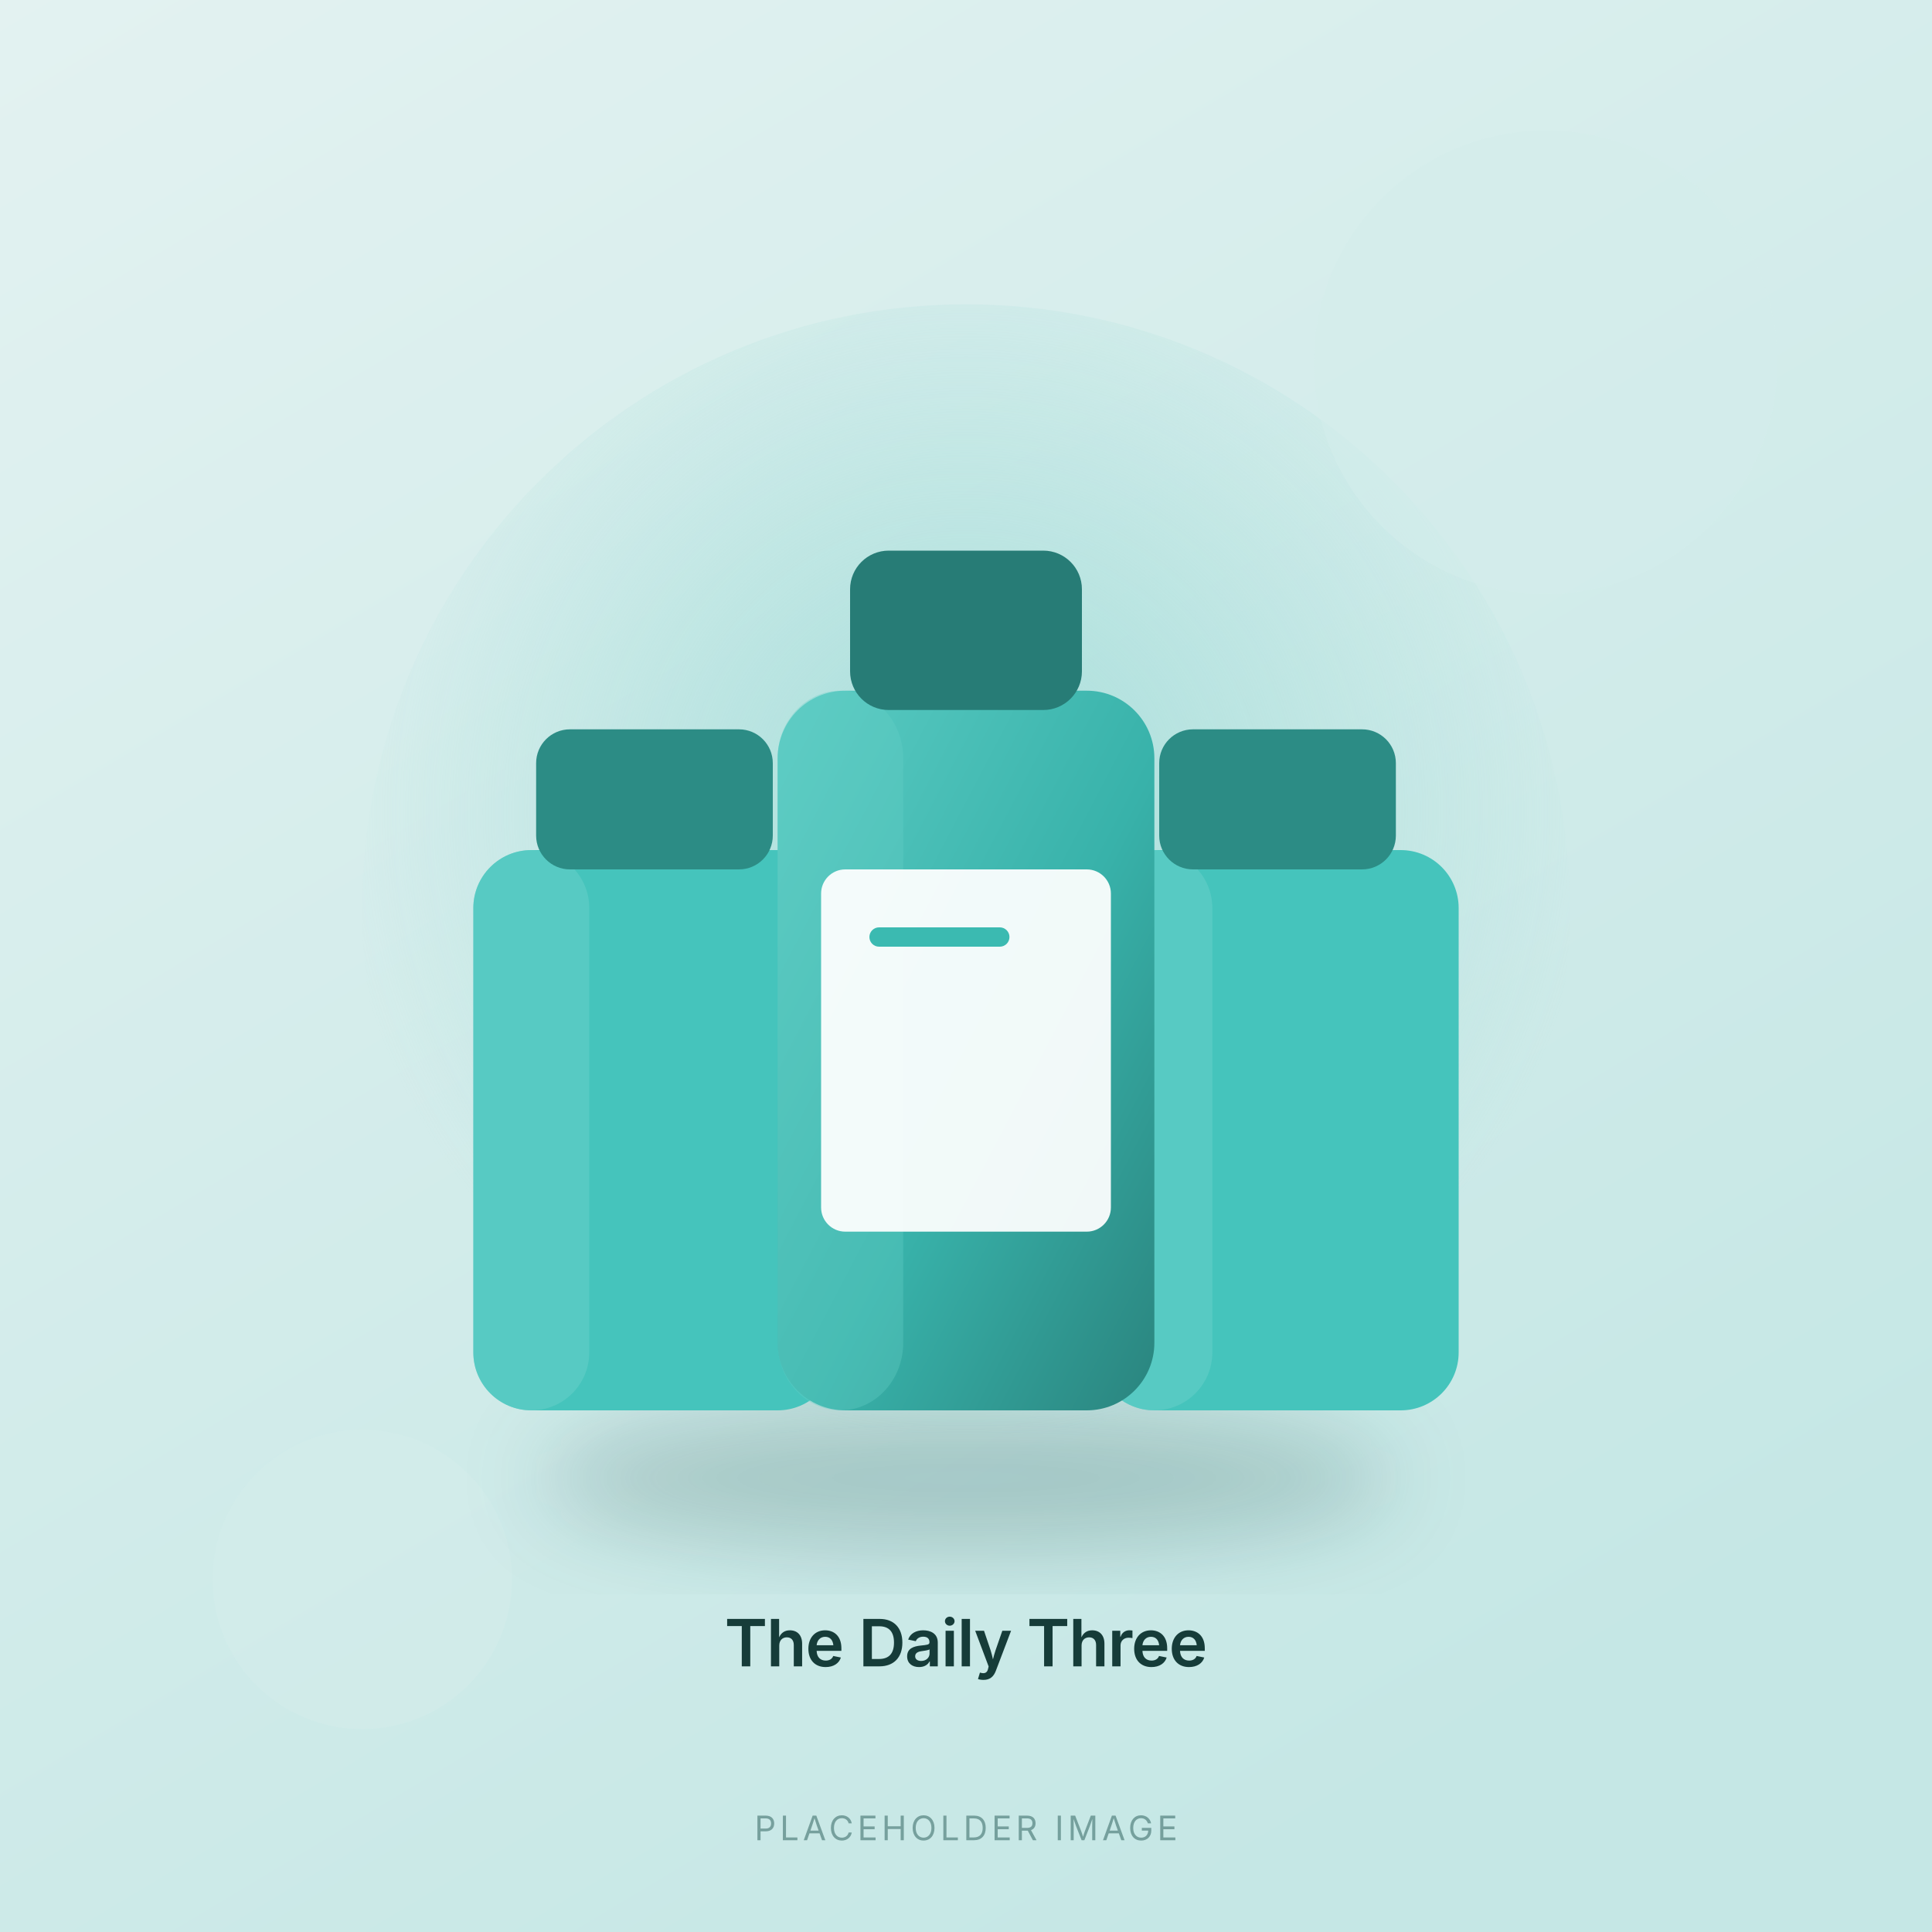
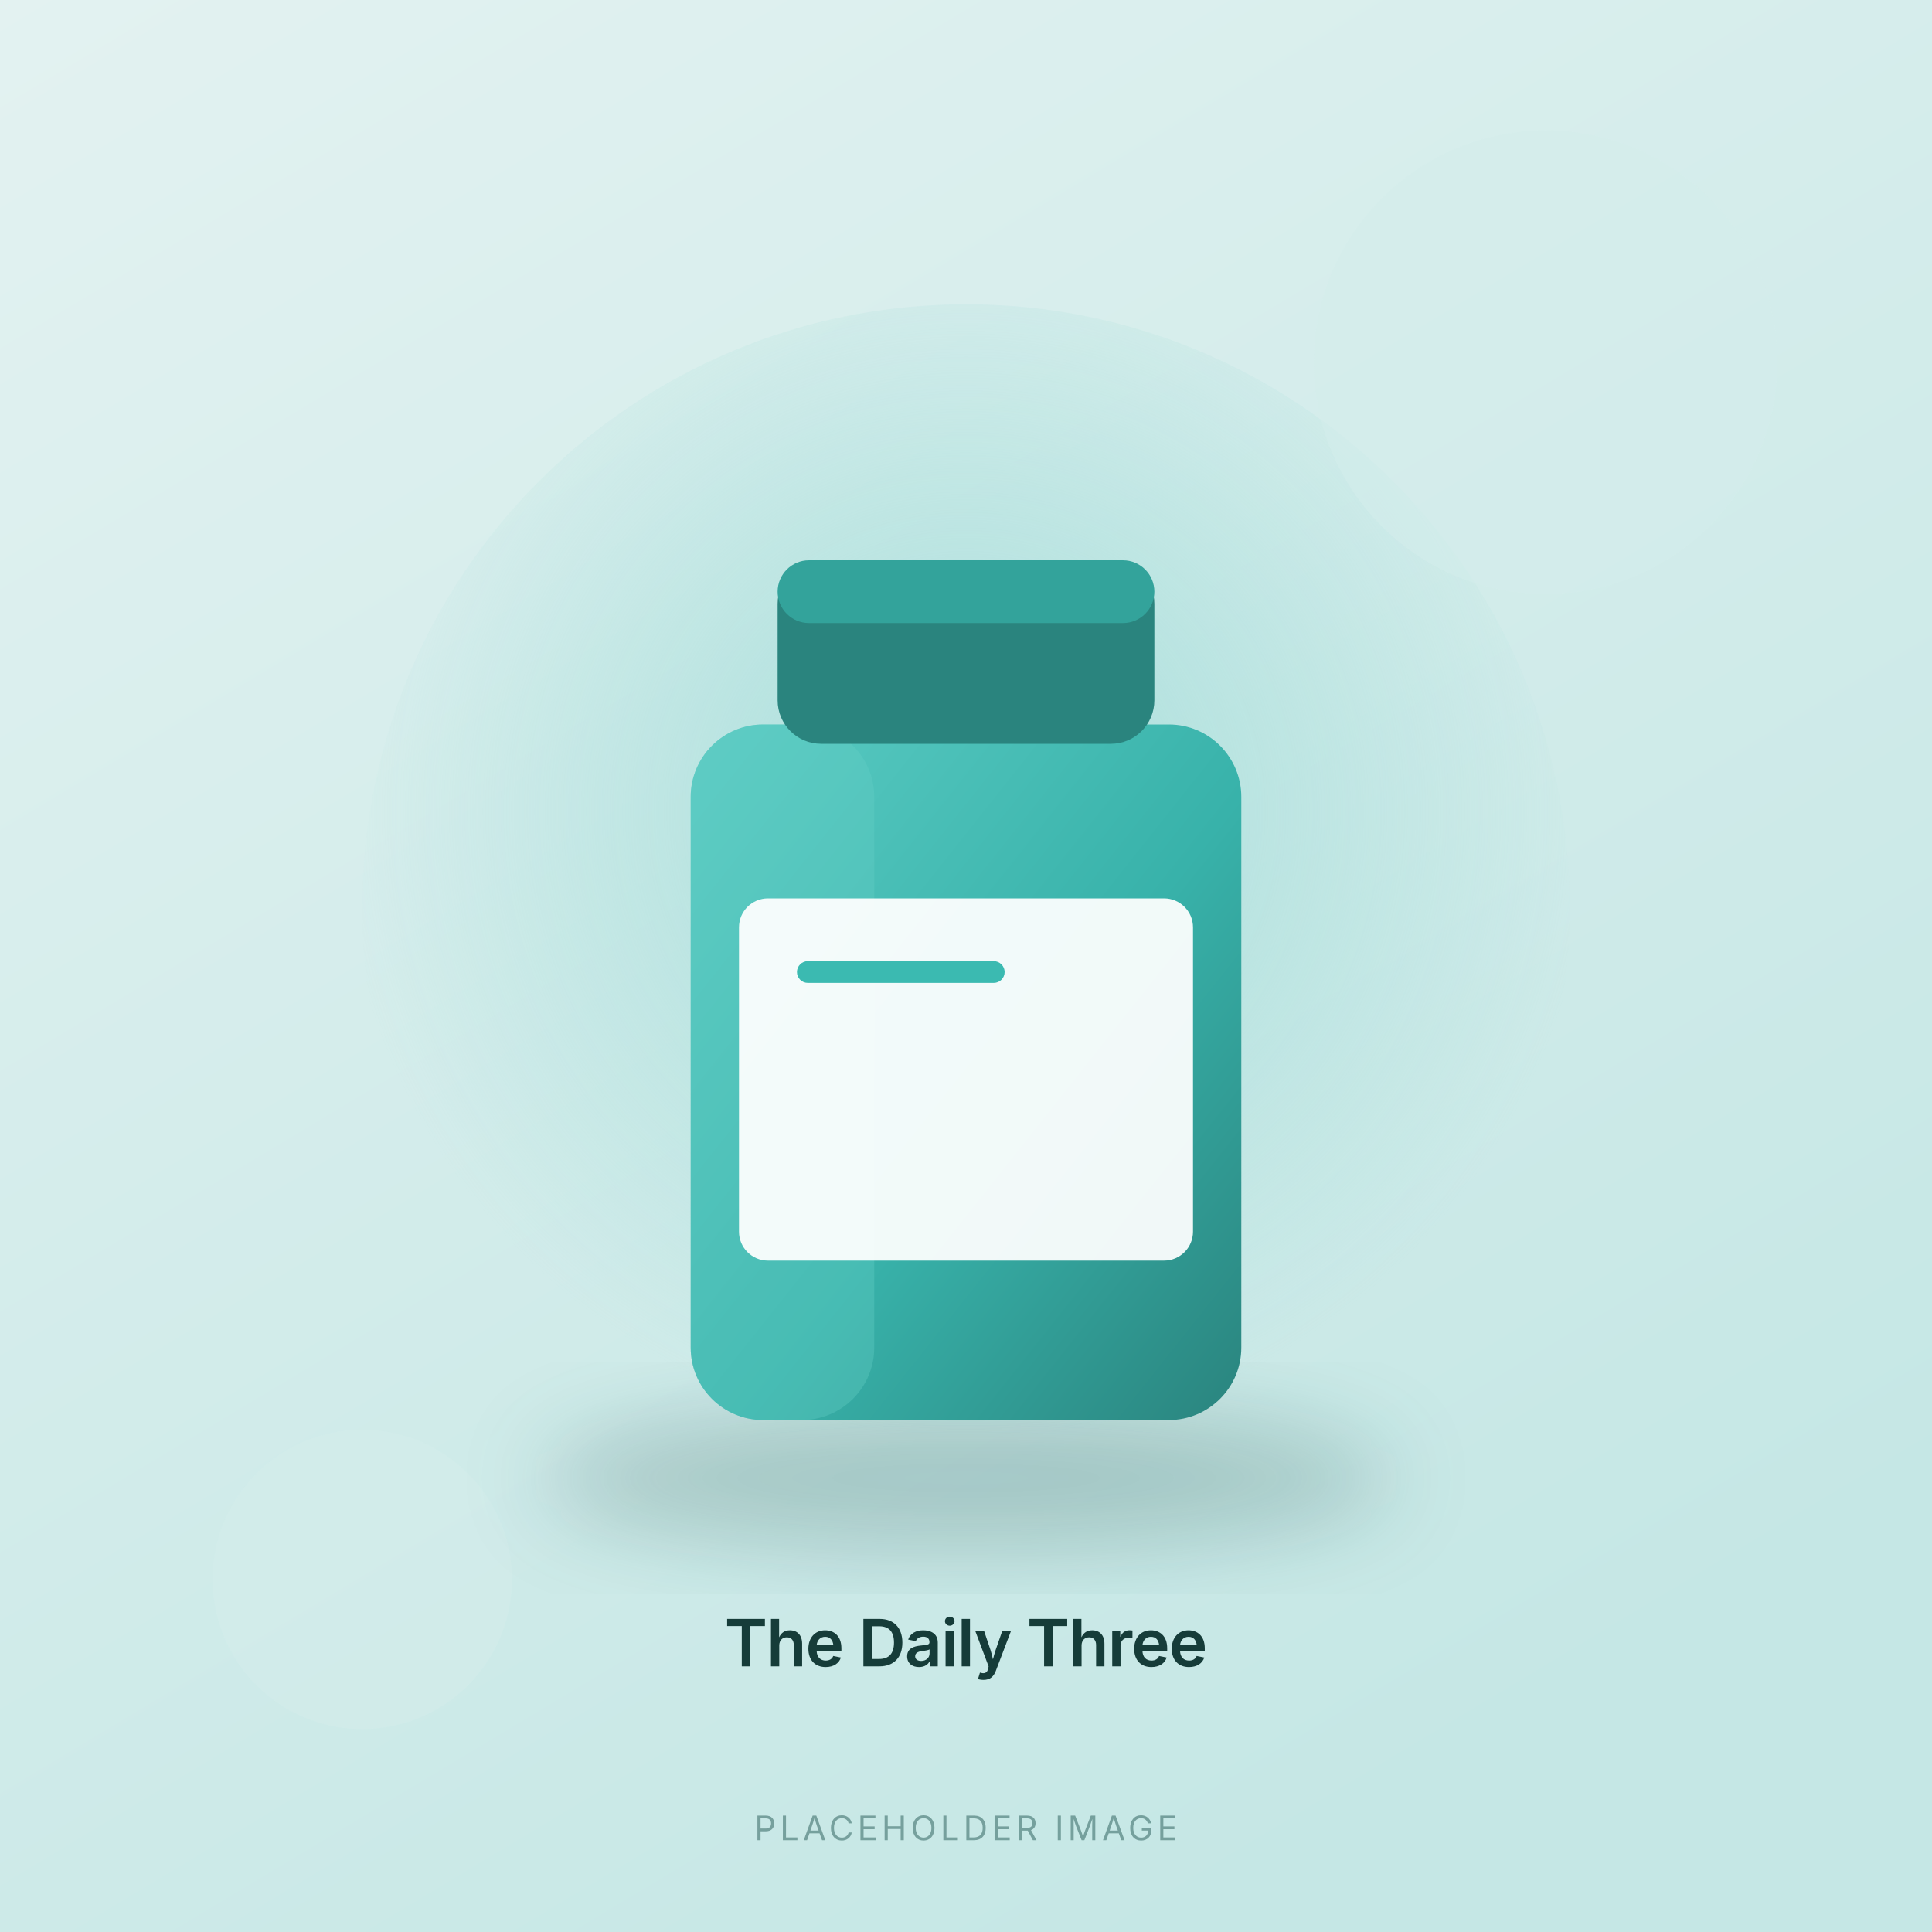
<svg xmlns="http://www.w3.org/2000/svg" viewBox="0 0 800 800" width="800" height="800" role="img" aria-label="The Daily Three">
  <defs>
    <linearGradient id="bg" x1="0" y1="0" x2="0.6" y2="1">
      <stop offset="0%" stop-color="hsl(175.884 38% 92%)" />
      <stop offset="100%" stop-color="hsl(175.884 42% 84%)" />
    </linearGradient>
    <linearGradient id="body" x1="0" y1="0" x2="1" y2="1">
      <stop offset="0%" stop-color="hsl(175.884 52% 58%)" />
      <stop offset="55%" stop-color="hsl(175.884 52% 46%)" />
      <stop offset="100%" stop-color="hsl(175.884 52% 34%)" />
    </linearGradient>
    <radialGradient id="halo" cx="50%" cy="42%" r="52%">
      <stop offset="0%" stop-color="hsl(175.884 46% 76%)" stop-opacity="0.95" />
      <stop offset="100%" stop-color="hsl(175.884 46% 76%)" stop-opacity="0" />
    </radialGradient>
    <filter id="soft" x="-30%" y="-30%" width="160%" height="160%">
      <feGaussianBlur stdDeviation="18" />
    </filter>
  </defs>
  <rect width="800" height="800" fill="url(#bg)" />
  <circle cx="400" cy="376" r="250" fill="url(#halo)" />
  <circle cx="640" cy="150" r="96" fill="hsl(175.884 40% 88%)" opacity="0.55" />
  <circle cx="150" cy="654" r="62" fill="hsl(175.884 40% 88%)" opacity="0.45" />
  <ellipse cx="400" cy="612" rx="176" ry="30" fill="hsl(175.884 52% 20%)" opacity="0.22" filter="url(#soft)" />
-   <rect x="196" y="352" width="150" height="232" rx="24" fill="hsl(175.884 52% 52%)" />
-   <rect x="196" y="352" width="48" height="232" rx="24" fill="hsl(175.884 52% 64%)" opacity="0.4" />
-   <rect x="222" y="302" width="98" height="58" rx="14" fill="hsl(175.884 52% 36%)" />
-   <rect x="454" y="352" width="150" height="232" rx="24" fill="hsl(175.884 52% 52%)" />
-   <rect x="454" y="352" width="48" height="232" rx="24" fill="hsl(175.884 52% 64%)" opacity="0.4" />
-   <rect x="480" y="302" width="98" height="58" rx="14" fill="hsl(175.884 52% 36%)" />
-   <rect x="322" y="286" width="156" height="298" rx="28" fill="url(#body)" />
-   <rect x="322" y="286" width="52" height="298" rx="28" fill="hsl(175.884 52% 60%)" opacity="0.35" />
-   <rect x="352" y="228" width="96" height="66" rx="16" fill="hsl(175.884 52% 32%)" />
-   <rect x="340" y="360" width="120" height="150" rx="10" fill="#fff" opacity="0.93" />
-   <rect x="360" y="384" width="58" height="8" rx="4" fill="hsl(175.884 52% 48%)" />
+   <rect x="286" y="300" width="228" height="288" rx="30" fill="url(#body)" />
+   <rect x="286" y="300" width="76" height="288" rx="30" fill="hsl(175.884 52% 60%)" opacity="0.35" />
+   <rect x="322" y="232" width="156" height="76" rx="18" fill="hsl(175.884 52% 34%)" />
+   <rect x="322" y="232" width="156" height="26" rx="13" fill="hsl(175.884 52% 42%)" />
+   <rect x="306" y="372" width="188" height="150" rx="12" fill="#fff" opacity="0.93" />
+   <rect x="330" y="398" width="86" height="9" rx="4.5" fill="hsl(175.884 52% 48%)" />
  <text x="400" y="690" text-anchor="middle" font-family="system-ui, -apple-system, 'Segoe UI', sans-serif" font-size="27" font-weight="600" letter-spacing="-0.4" fill="hsl(175.884 46% 16%)">The Daily Three</text>
  <text x="400" y="762" text-anchor="middle" font-family="system-ui, -apple-system, 'Segoe UI', sans-serif" font-size="14" letter-spacing="1.6" fill="hsl(175.884 42% 24%)" opacity="0.5">PLACEHOLDER IMAGE</text>
</svg>
